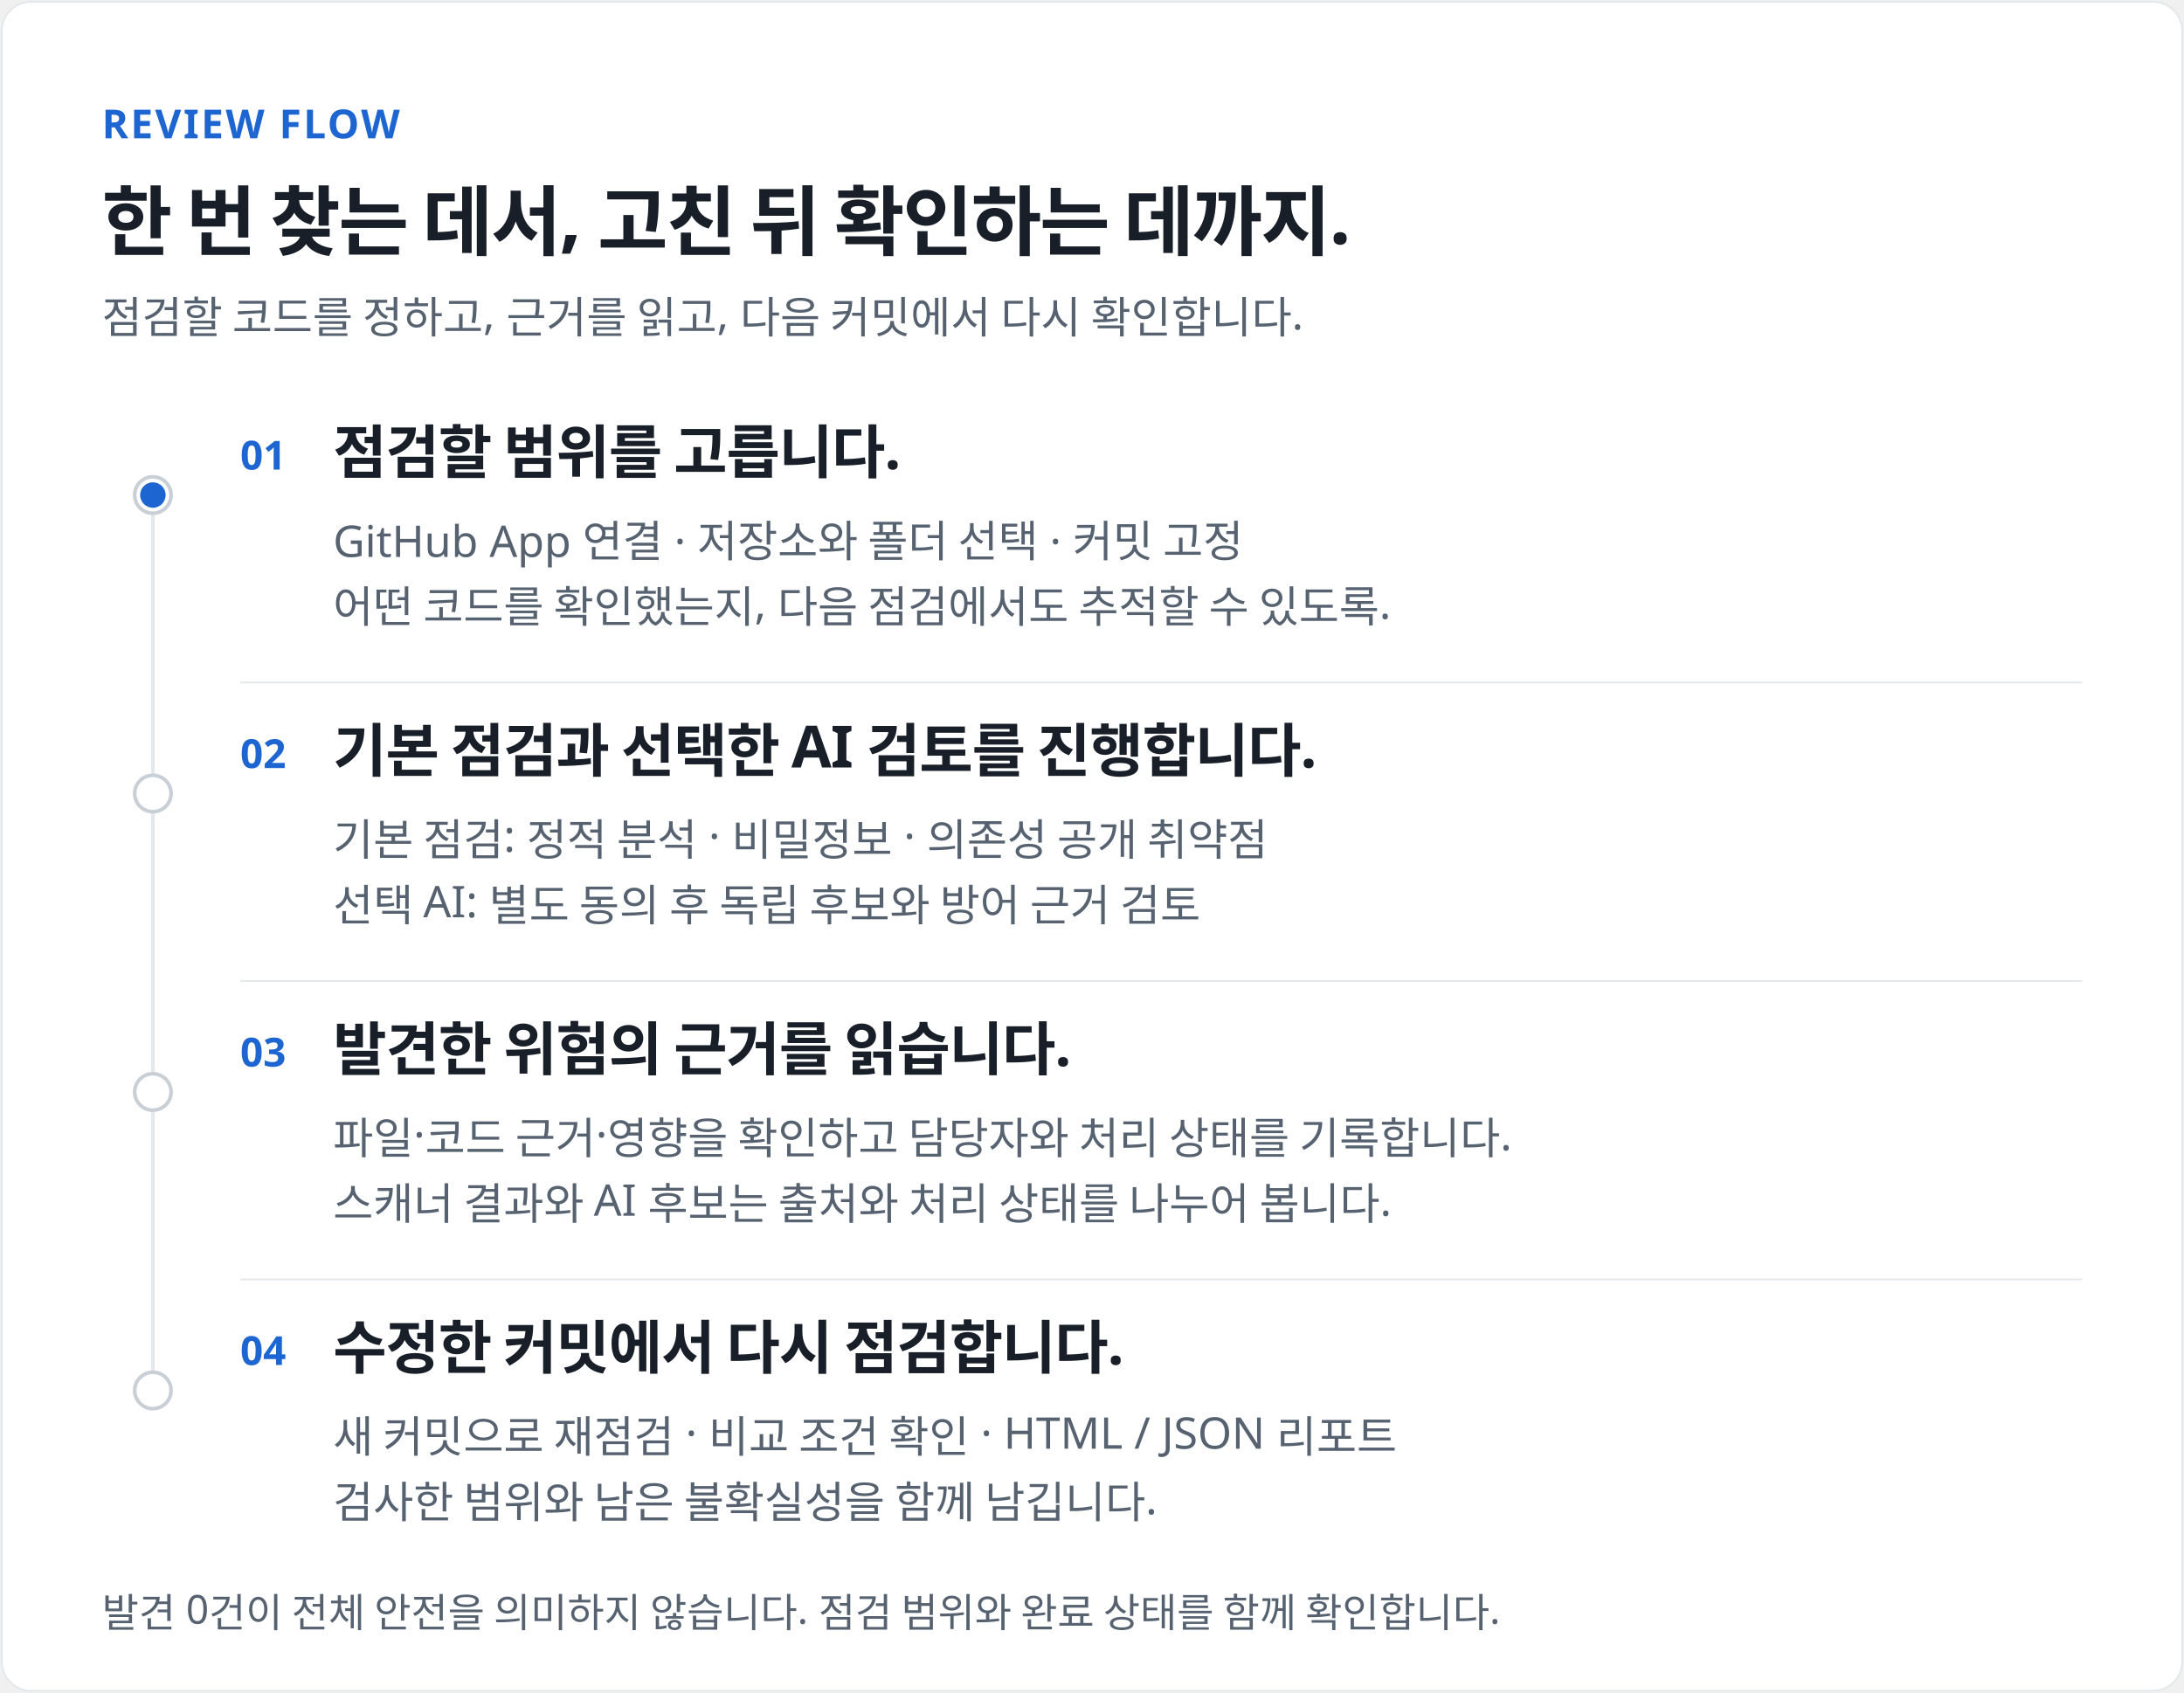
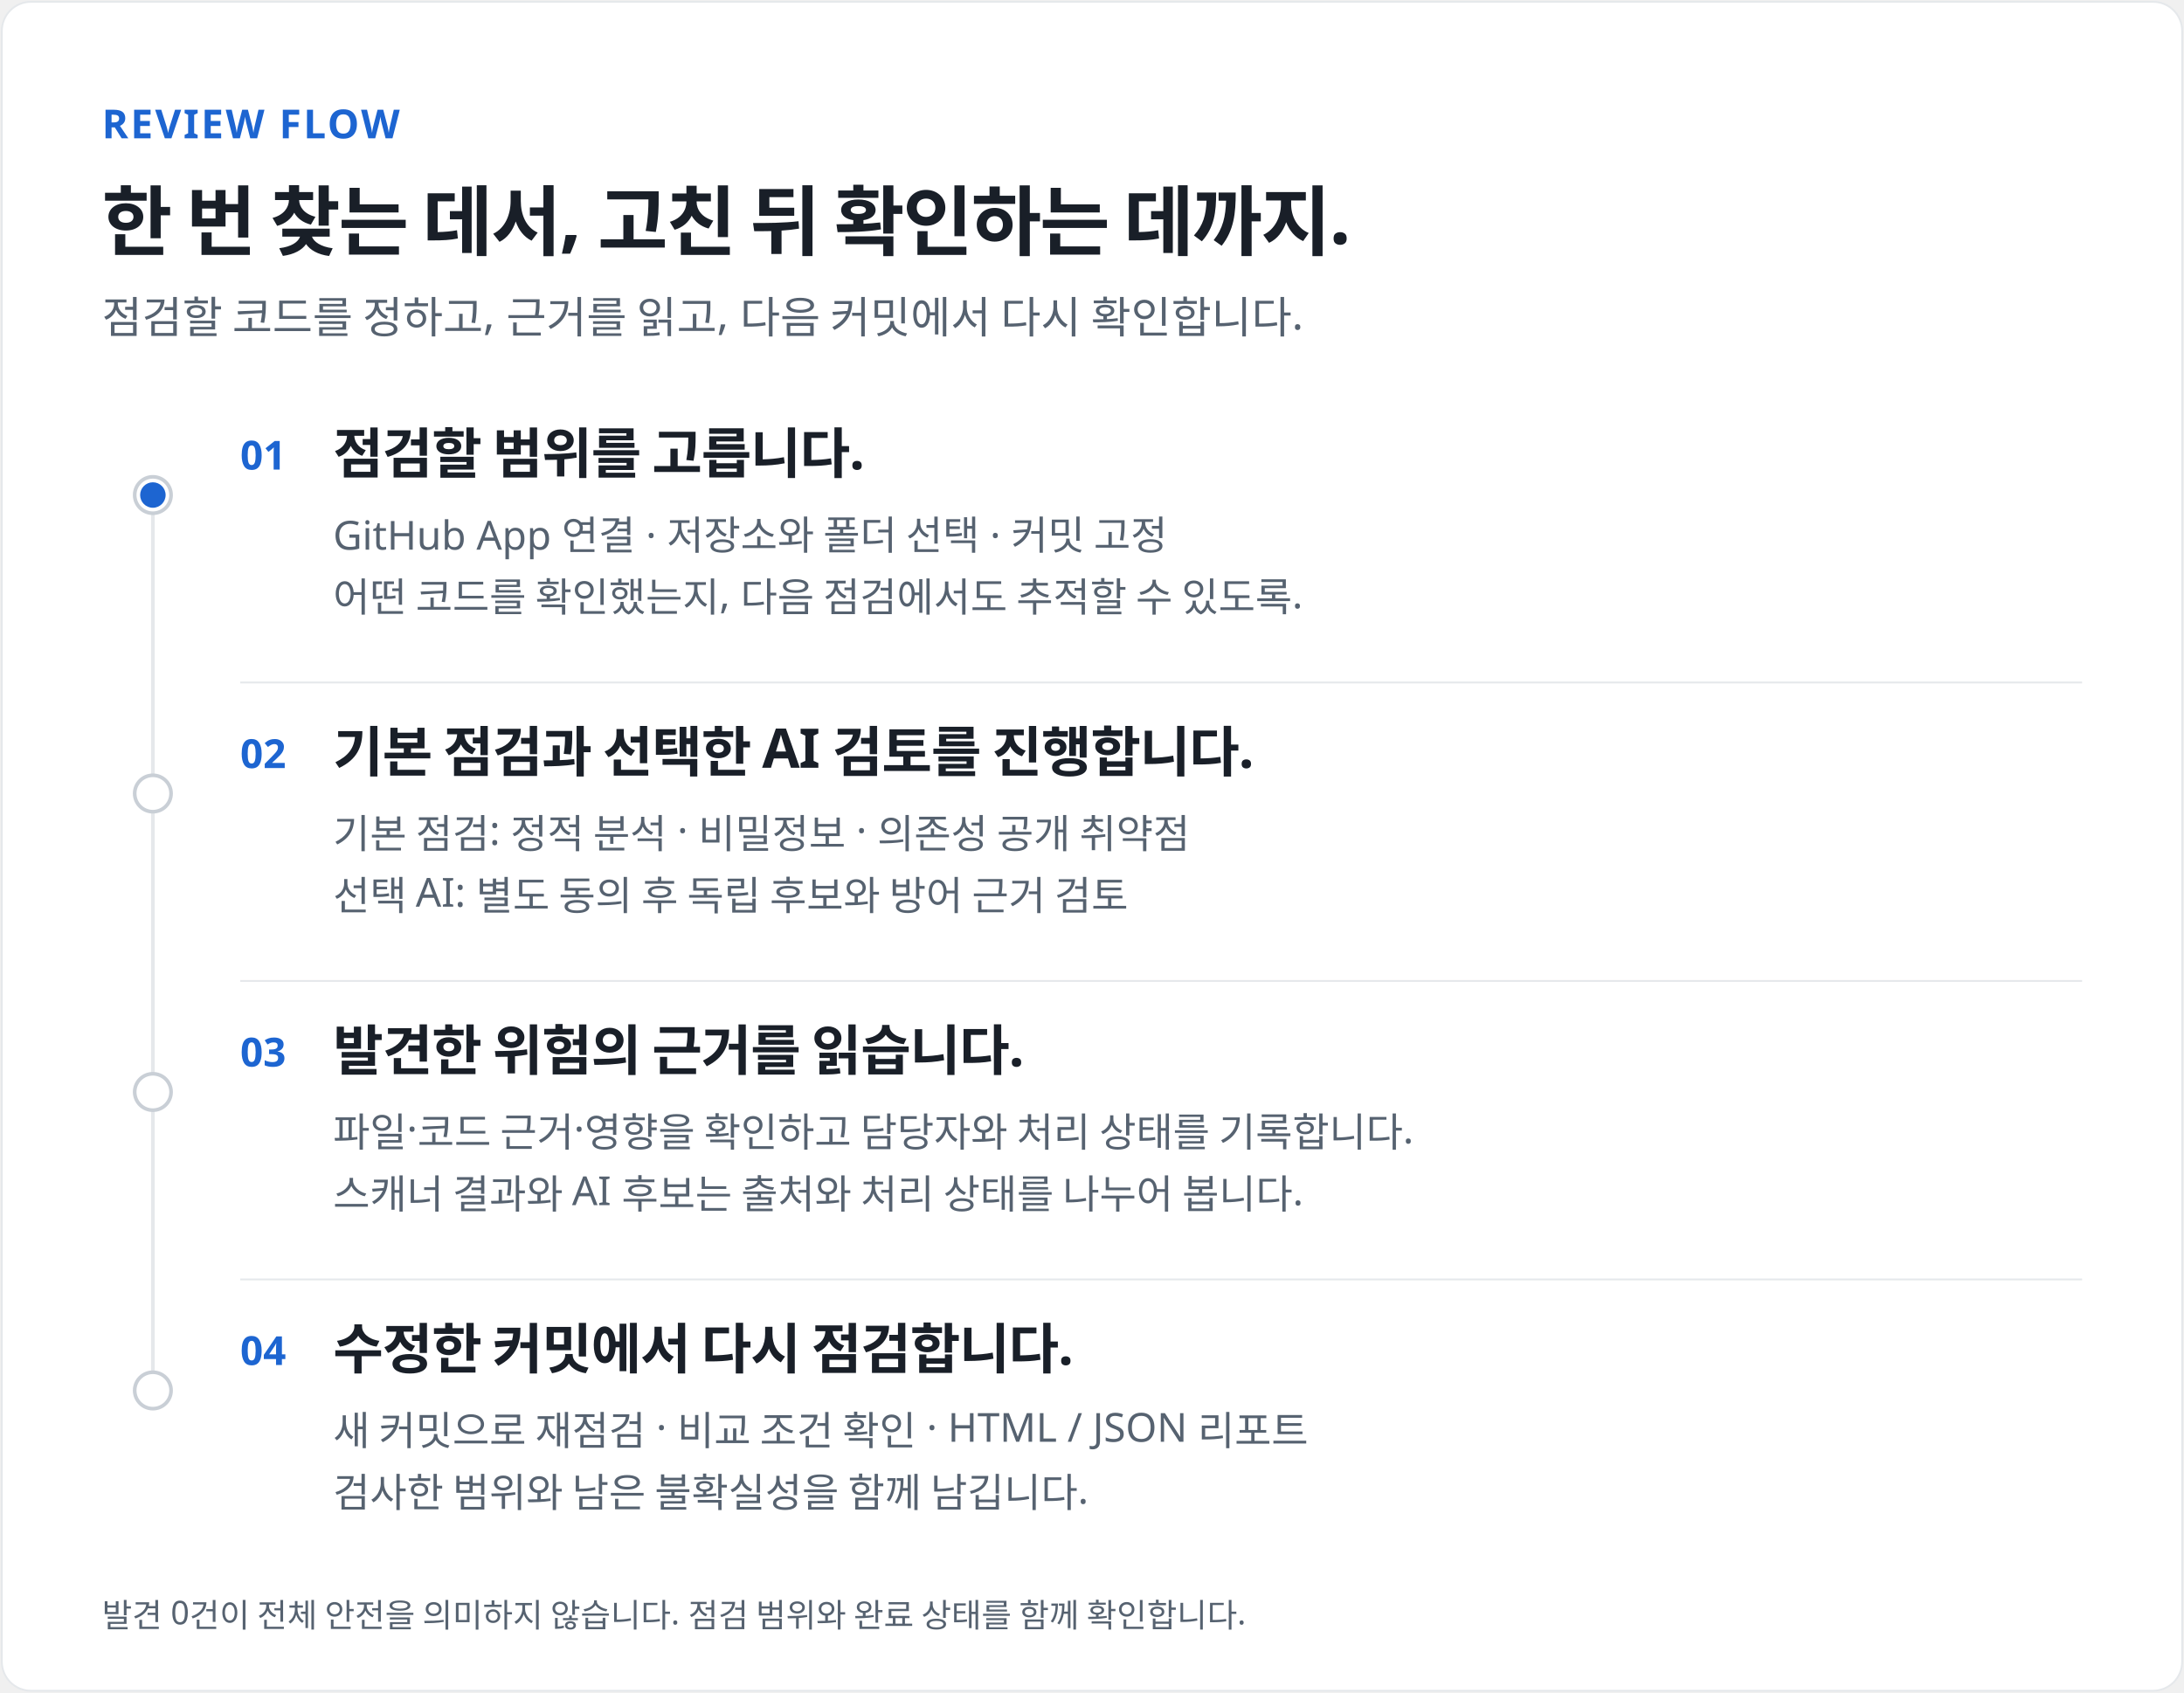
<svg xmlns="http://www.w3.org/2000/svg" width="1200" height="930" viewBox="0 0 1200 930" role="img" aria-labelledby="title desc">
  <style>
    text{font-family:"Apple SD Gothic Neo","Noto Sans KR","Malgun Gothic",sans-serif;fill:#191f28}
    .secondary{fill:#566270}.accent{fill:#1d65d1}
-     .traveler{animation:steps 12s linear infinite}
-     @keyframes steps{0%,4%{transform:translateY(0);opacity:0}8%,18%{transform:translateY(0);opacity:1}30%,40%{transform:translateY(164px);opacity:1}52%,62%{transform:translateY(328px);opacity:1}74%,94%{transform:translateY(492px);opacity:1}100%{transform:translateY(492px);opacity:0}}
+     .traveler{animation:steps 10s linear infinite}
+     /* 각 단계 정지는 0.5초씩 줄이고, 이동과 처음·끝의 페이드 시간은 유지합니다. */
+     @keyframes steps{0%,4.8%{transform:translateY(0);opacity:0}9.6%,16.6%{transform:translateY(0);opacity:1}31%,38%{transform:translateY(164px);opacity:1}52.4%,59.4%{transform:translateY(328px);opacity:1}73.8%,92.8%{transform:translateY(492px);opacity:1}100%{transform:translateY(492px);opacity:0}}
    @media(prefers-reduced-motion:reduce){.traveler{animation:quiet .2s cubic-bezier(.23,1,.32,1) both}@keyframes quiet{from{opacity:0}to{opacity:.55}}}
  </style>
  <rect x="1" y="1" width="1198" height="928" rx="16" fill="#fff" stroke="#e5e8eb" />
  <text x="56" y="76" font-size="22" font-weight="650" class="accent" letter-spacing="1.2">REVIEW FLOW</text>
  <text x="56" y="137" font-size="42" font-weight="700" letter-spacing="-1">한 번 찾는 데서, 고친 뒤 확인하는 데까지.</text>
  <text x="56" y="183" font-size="24" class="secondary">점검할 코드를 정하고, 근거를 읽고, 다음 커밋에서 다시 확인합니다.</text>
  <path d="M84 272V764" fill="none" stroke="#e5e8eb" stroke-width="2" />
  <g fill="#fff" stroke="#c9cfd6" stroke-width="2">
    <circle cx="84" cy="272" r="10" />
    <circle cx="84" cy="436" r="10" />
    <circle cx="84" cy="600" r="10" />
    <circle cx="84" cy="764" r="10" />
  </g>
  <circle class="traveler" cx="84" cy="272" r="7" fill="#1d65d1" />
  <g font-size="22" font-weight="600" class="accent">
    <text x="132" y="258" class="accent">01</text>
    <text x="132" y="422" class="accent">02</text>
    <text x="132" y="586" class="accent">03</text>
    <text x="132" y="750" class="accent">04</text>
  </g>
-   <g font-size="32" font-weight="700" letter-spacing="-.5">
+   <g font-size="30" font-weight="700" letter-spacing="-.5">
    <text x="183" y="260">점검할 범위를 고릅니다.</text>
    <text x="183" y="424">기본 점검과 선택한 AI 검토를 진행합니다.</text>
    <text x="183" y="588">발견한 위험의 근거를 읽습니다.</text>
    <text x="183" y="752">수정한 커밋에서 다시 점검합니다.</text>
  </g>
-   <g font-size="24" class="secondary">
-     <text x="183" y="306" class="secondary">GitHub App 연결 · 저장소와 폴더 선택 · 커밋 고정</text>
-     <text x="183" y="342" class="secondary">어떤 코드를 확인했는지, 다음 점검에서도 추적할 수 있도록.</text>
-     <text x="183" y="470" class="secondary">기본 점검: 정적 분석 · 비밀정보 · 의존성 공개 취약점</text>
-     <text x="183" y="506" class="secondary">선택 AI: 별도 동의 후 독립 후보와 방어 근거 검토</text>
-     <text x="183" y="634" class="secondary">파일·코드 근거·영향을 확인하고 담당자와 처리 상태를 기록합니다.</text>
-     <text x="183" y="670" class="secondary">스캐너 결과와 AI 후보는 출처와 처리 상태를 나누어 봅니다.</text>
-     <text x="183" y="798" class="secondary">새 커밋으로 재점검 · 비교 조건 확인 · HTML / JSON 리포트</text>
-     <text x="183" y="834" class="secondary">검사한 범위와 남은 불확실성을 함께 남깁니다.</text>
+   <g font-size="22" class="secondary">
+     <text x="183" y="302" class="secondary">GitHub App 연결 · 저장소와 폴더 선택 · 커밋 고정</text>
+     <text x="183" y="336" class="secondary">어떤 코드를 확인했는지, 다음 점검에서도 추적할 수 있도록.</text>
+     <text x="183" y="466" class="secondary">기본 점검: 정적 분석 · 비밀정보 · 의존성 공개 취약점</text>
+     <text x="183" y="500" class="secondary">선택 AI: 별도 동의 후 독립 후보와 방어 근거 검토</text>
+     <text x="183" y="630" class="secondary">파일·코드 근거·영향을 확인하고 담당자와 처리 상태를 기록합니다.</text>
+     <text x="183" y="664" class="secondary">스캐너 결과와 AI 후보는 출처와 처리 상태를 나누어 봅니다.</text>
+     <text x="183" y="794" class="secondary">새 커밋으로 재점검 · 비교 조건 확인 · HTML / JSON 리포트</text>
+     <text x="183" y="828" class="secondary">검사한 범위와 남은 불확실성을 함께 남깁니다.</text>
  </g>
  <g stroke="#e5e8eb">
    <path d="M132 375H1144" />
    <path d="M132 539H1144" />
    <path d="M132 703H1144" />
  </g>
-   <text x="56" y="894" font-size="22" class="secondary">발견 0건이 전체 안전을 의미하지 않습니다. 점검 범위와 완료 상태를 함께 확인합니다.</text>
+   <text x="56" y="894" font-size="18" class="secondary">발견 0건이 전체 안전을 의미하지 않습니다. 점검 범위와 완료 상태를 함께 확인합니다.</text>
</svg>
